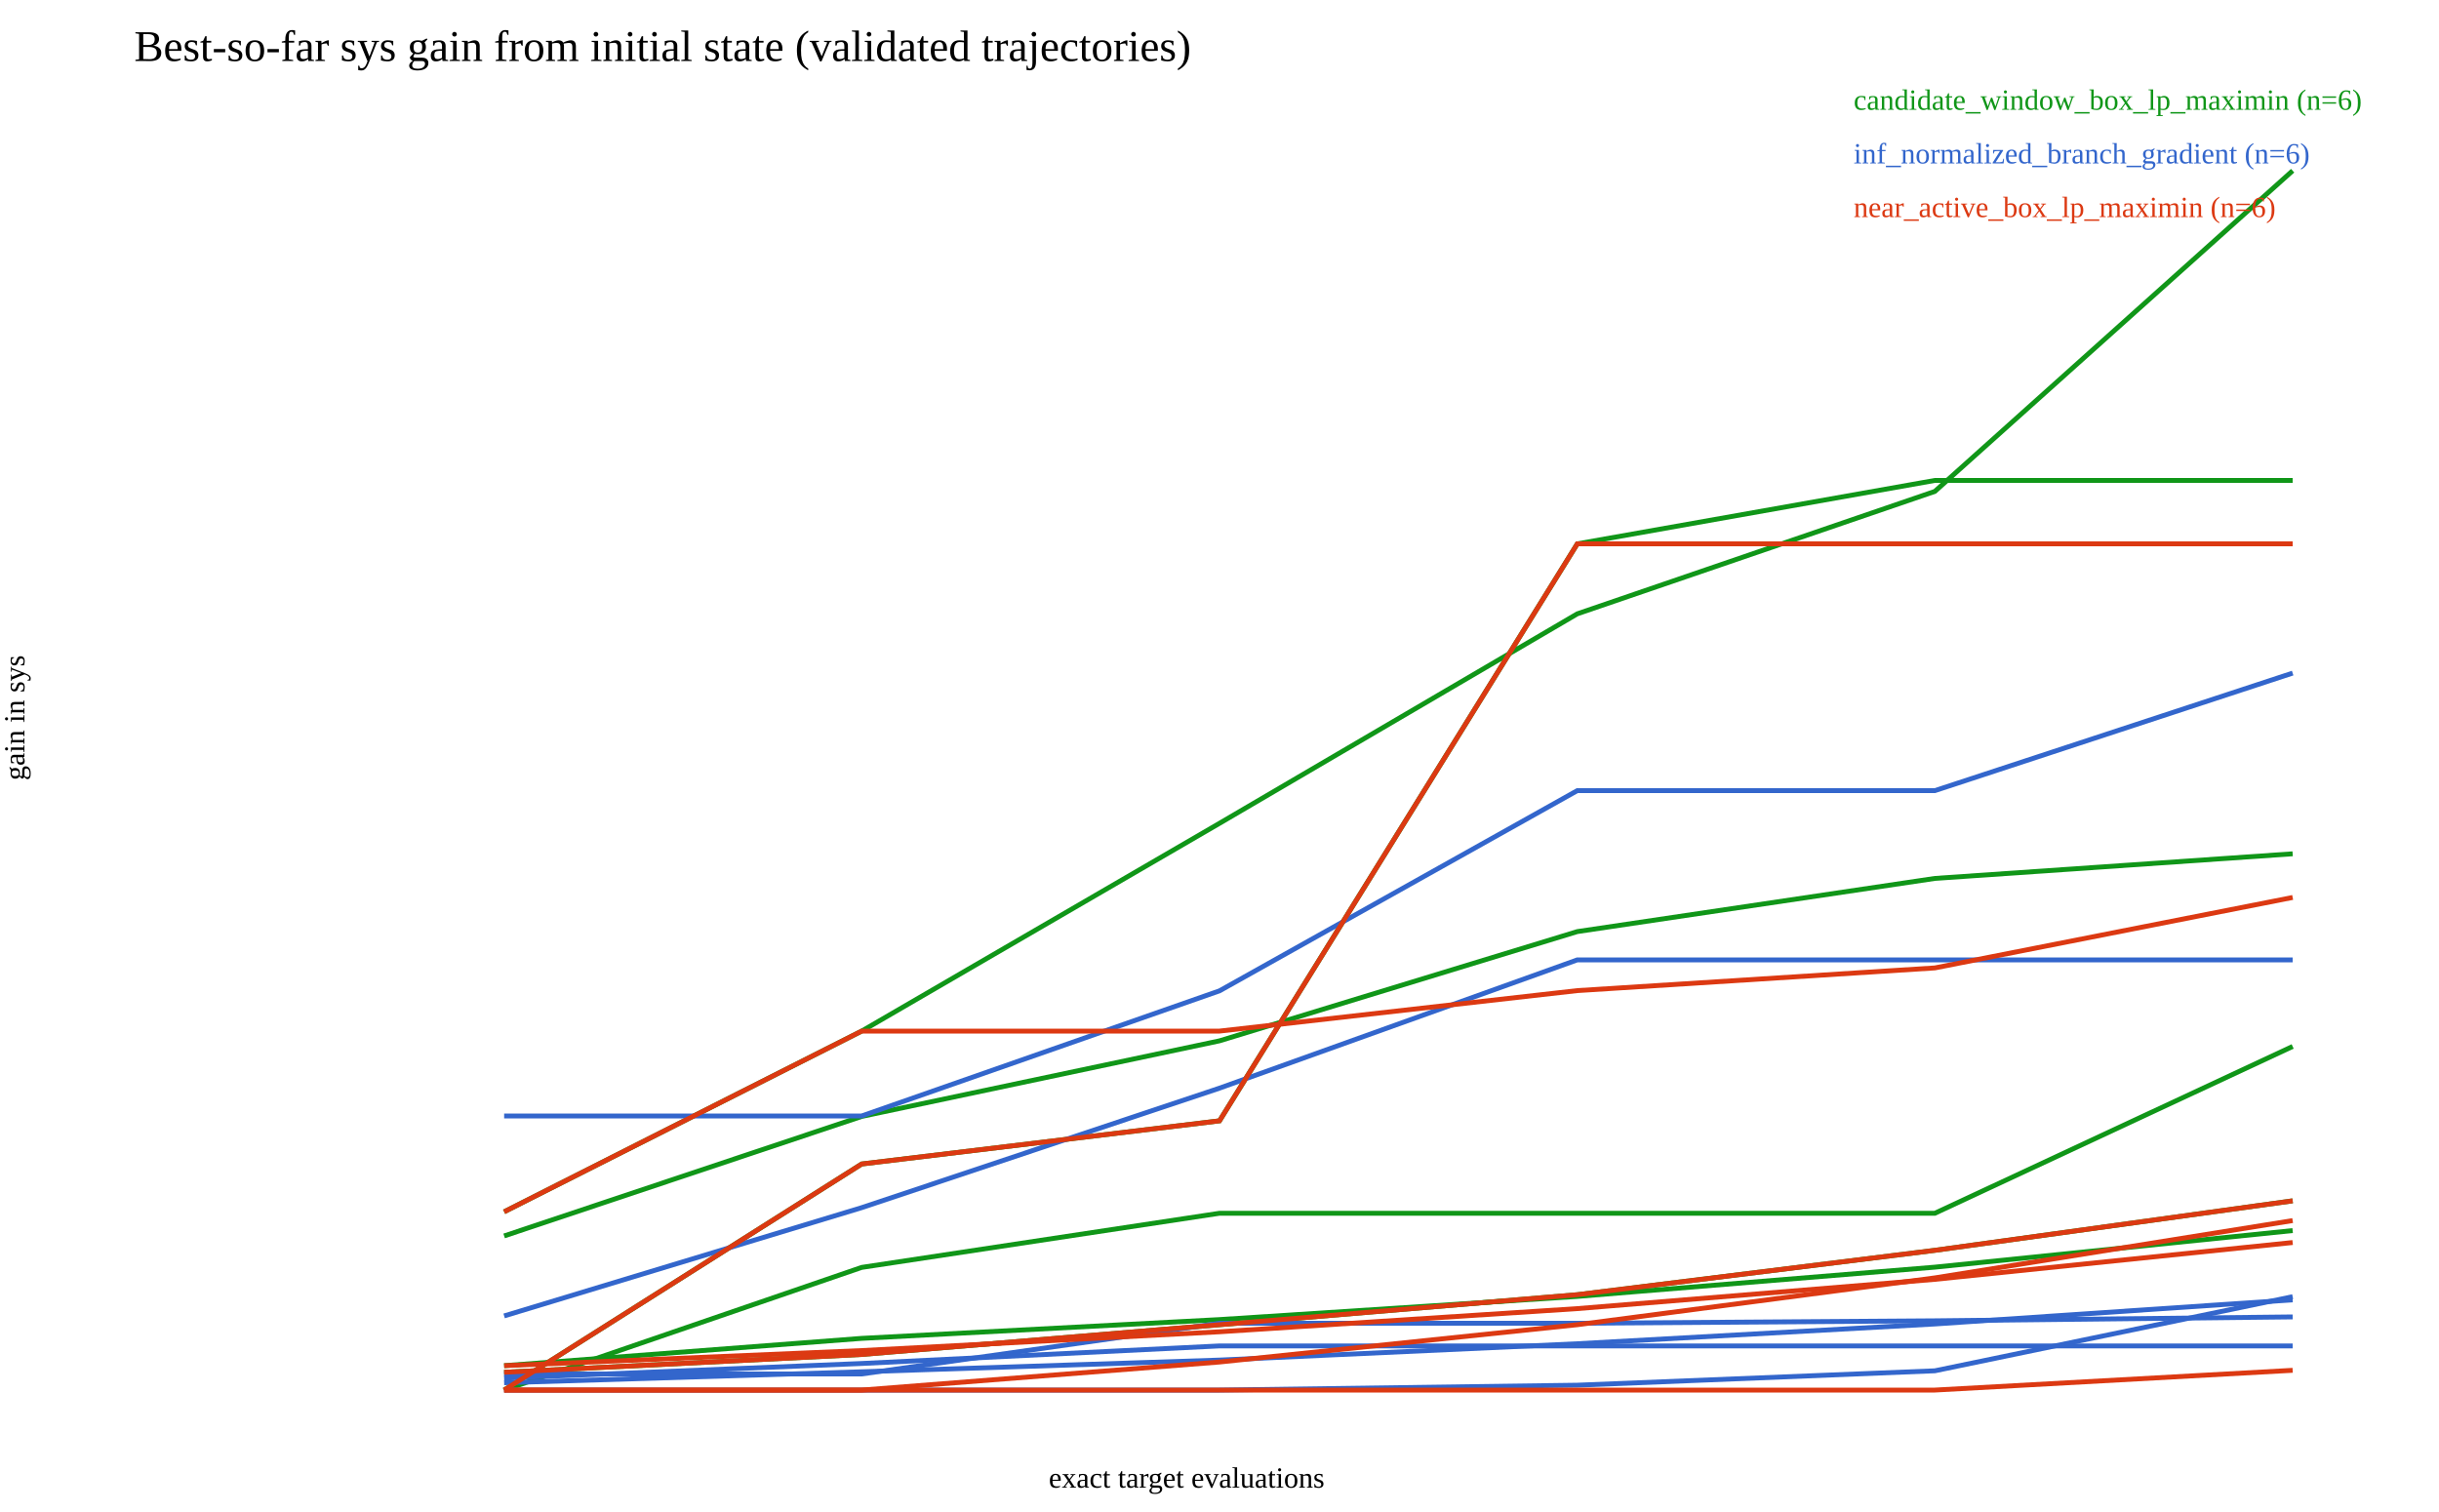
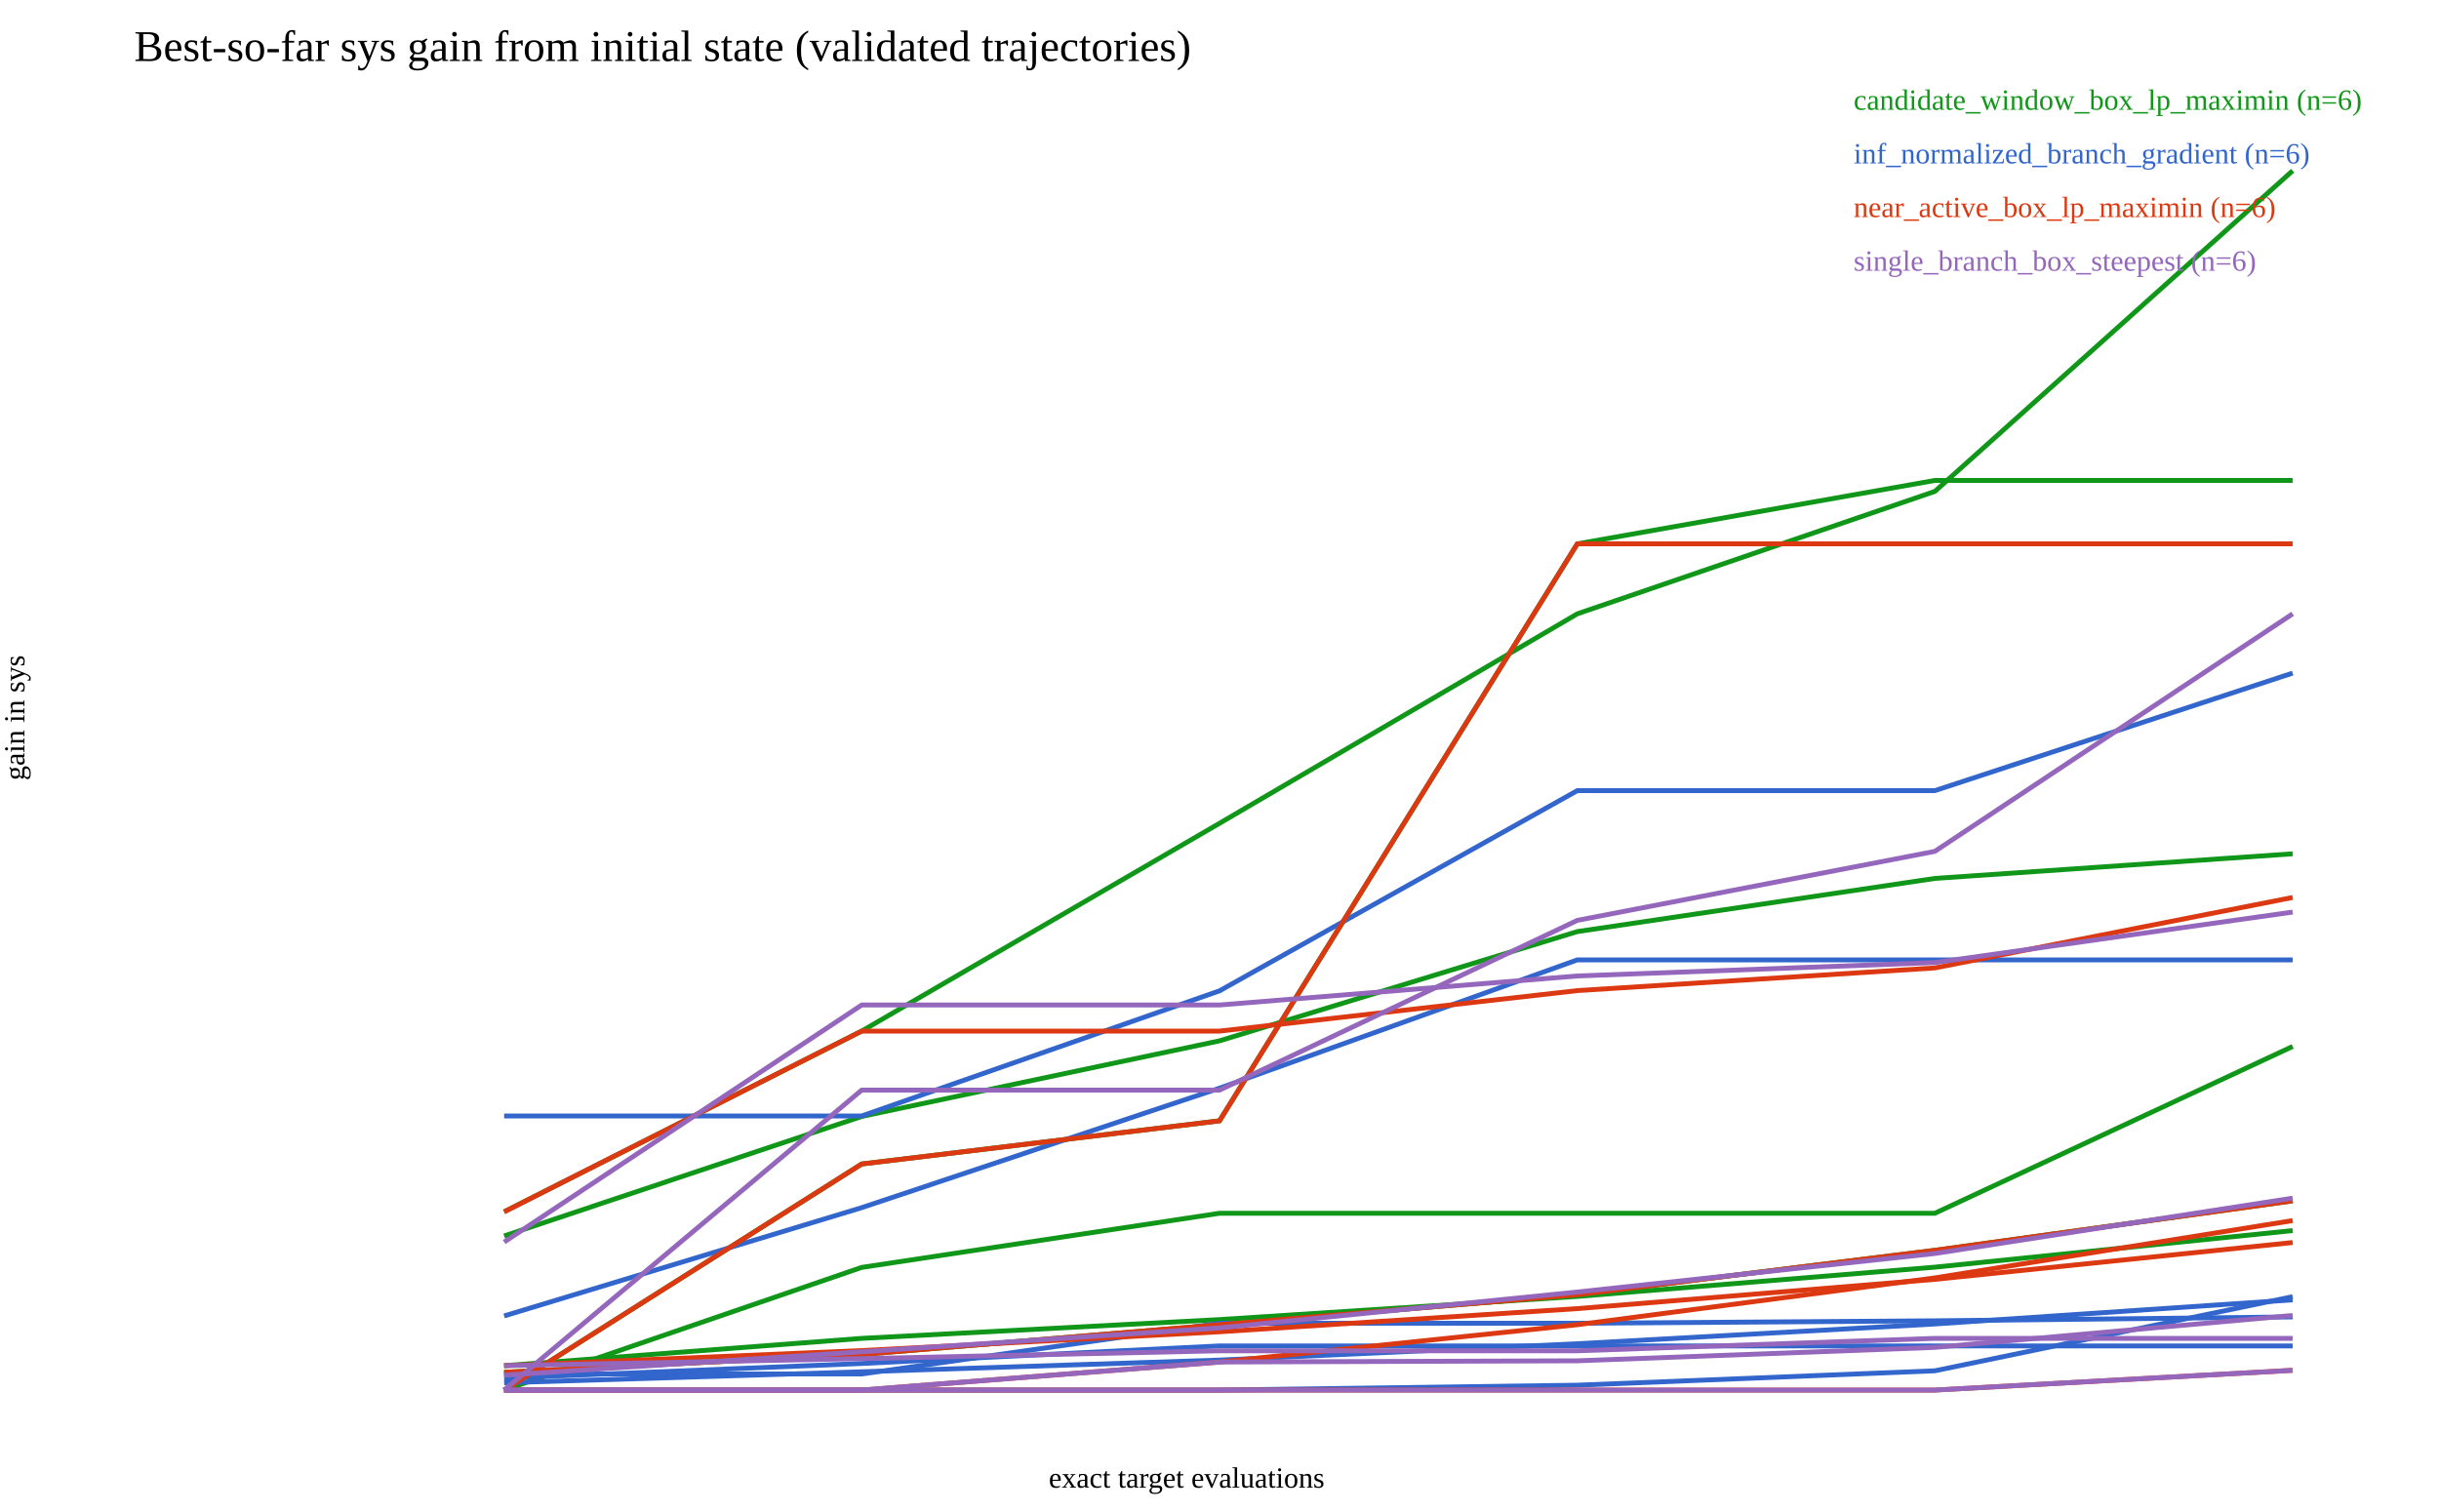
<svg xmlns="http://www.w3.org/2000/svg" width="1000" height="620">
  <rect width="100%" height="100%" fill="white" />
  <text x="55" y="25" font-size="18">Best-so-far sys gain from initial state (validated trajectories)</text>
  <text x="430" y="610">exact target evaluations</text>
  <text x="10" y="320" transform="rotate(-90 10,320)">gain in sys</text>
  <polyline fill="none" stroke="#109618" stroke-width="2" points="206.7,562.7 353.3,555.4 500.0,543.2 646.7,530.9 793.3,512.7 940.0,492.4" />
  <polyline fill="none" stroke="#109618" stroke-width="2" points="206.7,496.9 353.3,422.8 500.0,337.6 646.7,251.7 793.3,201.5 940.0,70.0" />
  <polyline fill="none" stroke="#109618" stroke-width="2" points="206.7,570.0 353.3,477.3 500.0,459.6 646.7,223.0 793.3,197.0 940.0,197.0" />
  <polyline fill="none" stroke="#109618" stroke-width="2" points="206.7,560.0 353.3,548.8 500.0,541.1 646.7,531.6 793.3,519.6 940.0,504.6" />
  <polyline fill="none" stroke="#109618" stroke-width="2" points="206.7,506.8 353.3,457.8 500.0,426.8 646.7,382.0 793.3,360.2 940.0,350.1" />
  <polyline fill="none" stroke="#109618" stroke-width="2" points="206.7,570.0 353.3,519.7 500.0,497.5 646.7,497.5 793.3,497.5 940.0,429.1" />
  <polyline fill="none" stroke="#3366cc" stroke-width="2" points="206.7,567.0 353.3,562.5 500.0,557.7 646.7,551.0 793.3,542.9 940.0,533.0" />
  <polyline fill="none" stroke="#3366cc" stroke-width="2" points="206.7,539.6 353.3,495.2 500.0,446.2 646.7,393.6 793.3,393.6 940.0,393.6" />
  <polyline fill="none" stroke="#3366cc" stroke-width="2" points="206.7,457.6 353.3,457.6 500.0,406.3 646.7,324.2 793.3,324.2 940.0,276.0" />
  <polyline fill="none" stroke="#3366cc" stroke-width="2" points="206.7,565.1 353.3,559.1 500.0,551.9 646.7,551.9 793.3,551.9 940.0,551.9" />
  <polyline fill="none" stroke="#3366cc" stroke-width="2" points="206.7,563.4 353.3,563.4 500.0,542.6 646.7,542.6 793.3,541.6 940.0,540.0" />
  <polyline fill="none" stroke="#3366cc" stroke-width="2" points="206.7,570.0 353.3,570.0 500.0,570.0 646.7,568.0 793.3,562.1 940.0,531.7" />
  <polyline fill="none" stroke="#dc3912" stroke-width="2" points="206.7,562.7 353.3,555.4 500.0,543.2 646.7,530.9 793.3,512.7 940.0,492.4" />
  <polyline fill="none" stroke="#dc3912" stroke-width="2" points="206.7,496.9 353.3,422.8 500.0,422.8 646.7,406.2 793.3,396.9 940.0,368.0" />
  <polyline fill="none" stroke="#dc3912" stroke-width="2" points="206.7,570.0 353.3,477.3 500.0,459.6 646.7,223.0 793.3,223.0 940.0,223.0" />
  <polyline fill="none" stroke="#dc3912" stroke-width="2" points="206.7,560.0 353.3,553.8 500.0,546.1 646.7,536.6 793.3,524.6 940.0,509.5" />
  <polyline fill="none" stroke="#dc3912" stroke-width="2" points="206.7,570.0 353.3,570.0 500.0,558.5 646.7,543.2 793.3,524.0 940.0,500.5" />
  <polyline fill="none" stroke="#dc3912" stroke-width="2" points="206.7,570.0 353.3,570.0 500.0,570.0 646.7,570.0 793.3,570.0 940.0,561.9" />
+   <polyline fill="none" stroke="#9467bd" stroke-width="2" points="206.7,563.9 353.3,554.3 500.0,544.5 646.7,529.8 793.3,514.0 940.0,491.3" />
+   <polyline fill="none" stroke="#9467bd" stroke-width="2" points="206.7,509.3 353.3,412.1 500.0,412.1 646.7,400.2 793.3,394.7 940.0,374.0" />
+   <polyline fill="none" stroke="#9467bd" stroke-width="2" points="206.7,570.0 353.3,447.0 500.0,447.0 646.7,377.4 793.3,349.1 940.0,251.7" />
+   <polyline fill="none" stroke="#9467bd" stroke-width="2" points="206.7,560.0 353.3,557.1 500.0,553.9 646.7,553.9 793.3,548.8 940.0,548.8" />
+   <polyline fill="none" stroke="#9467bd" stroke-width="2" points="206.7,570.0 353.3,570.0 500.0,558.5 646.7,558.0 793.3,552.5 940.0,539.4" />
+   <polyline fill="none" stroke="#9467bd" stroke-width="2" points="206.7,570.0 353.3,570.0 500.0,570.0 646.7,570.0 793.3,570.0 940.0,561.9" />
  <text x="760" y="45" fill="#109618">candidate_window_box_lp_maximin (n=6)</text>
  <text x="760" y="67" fill="#3366cc">inf_normalized_branch_gradient (n=6)</text>
  <text x="760" y="89" fill="#dc3912">near_active_box_lp_maximin (n=6)</text>
+   <text x="760" y="111" fill="#9467bd">single_branch_box_steepest (n=6)</text>
</svg>
